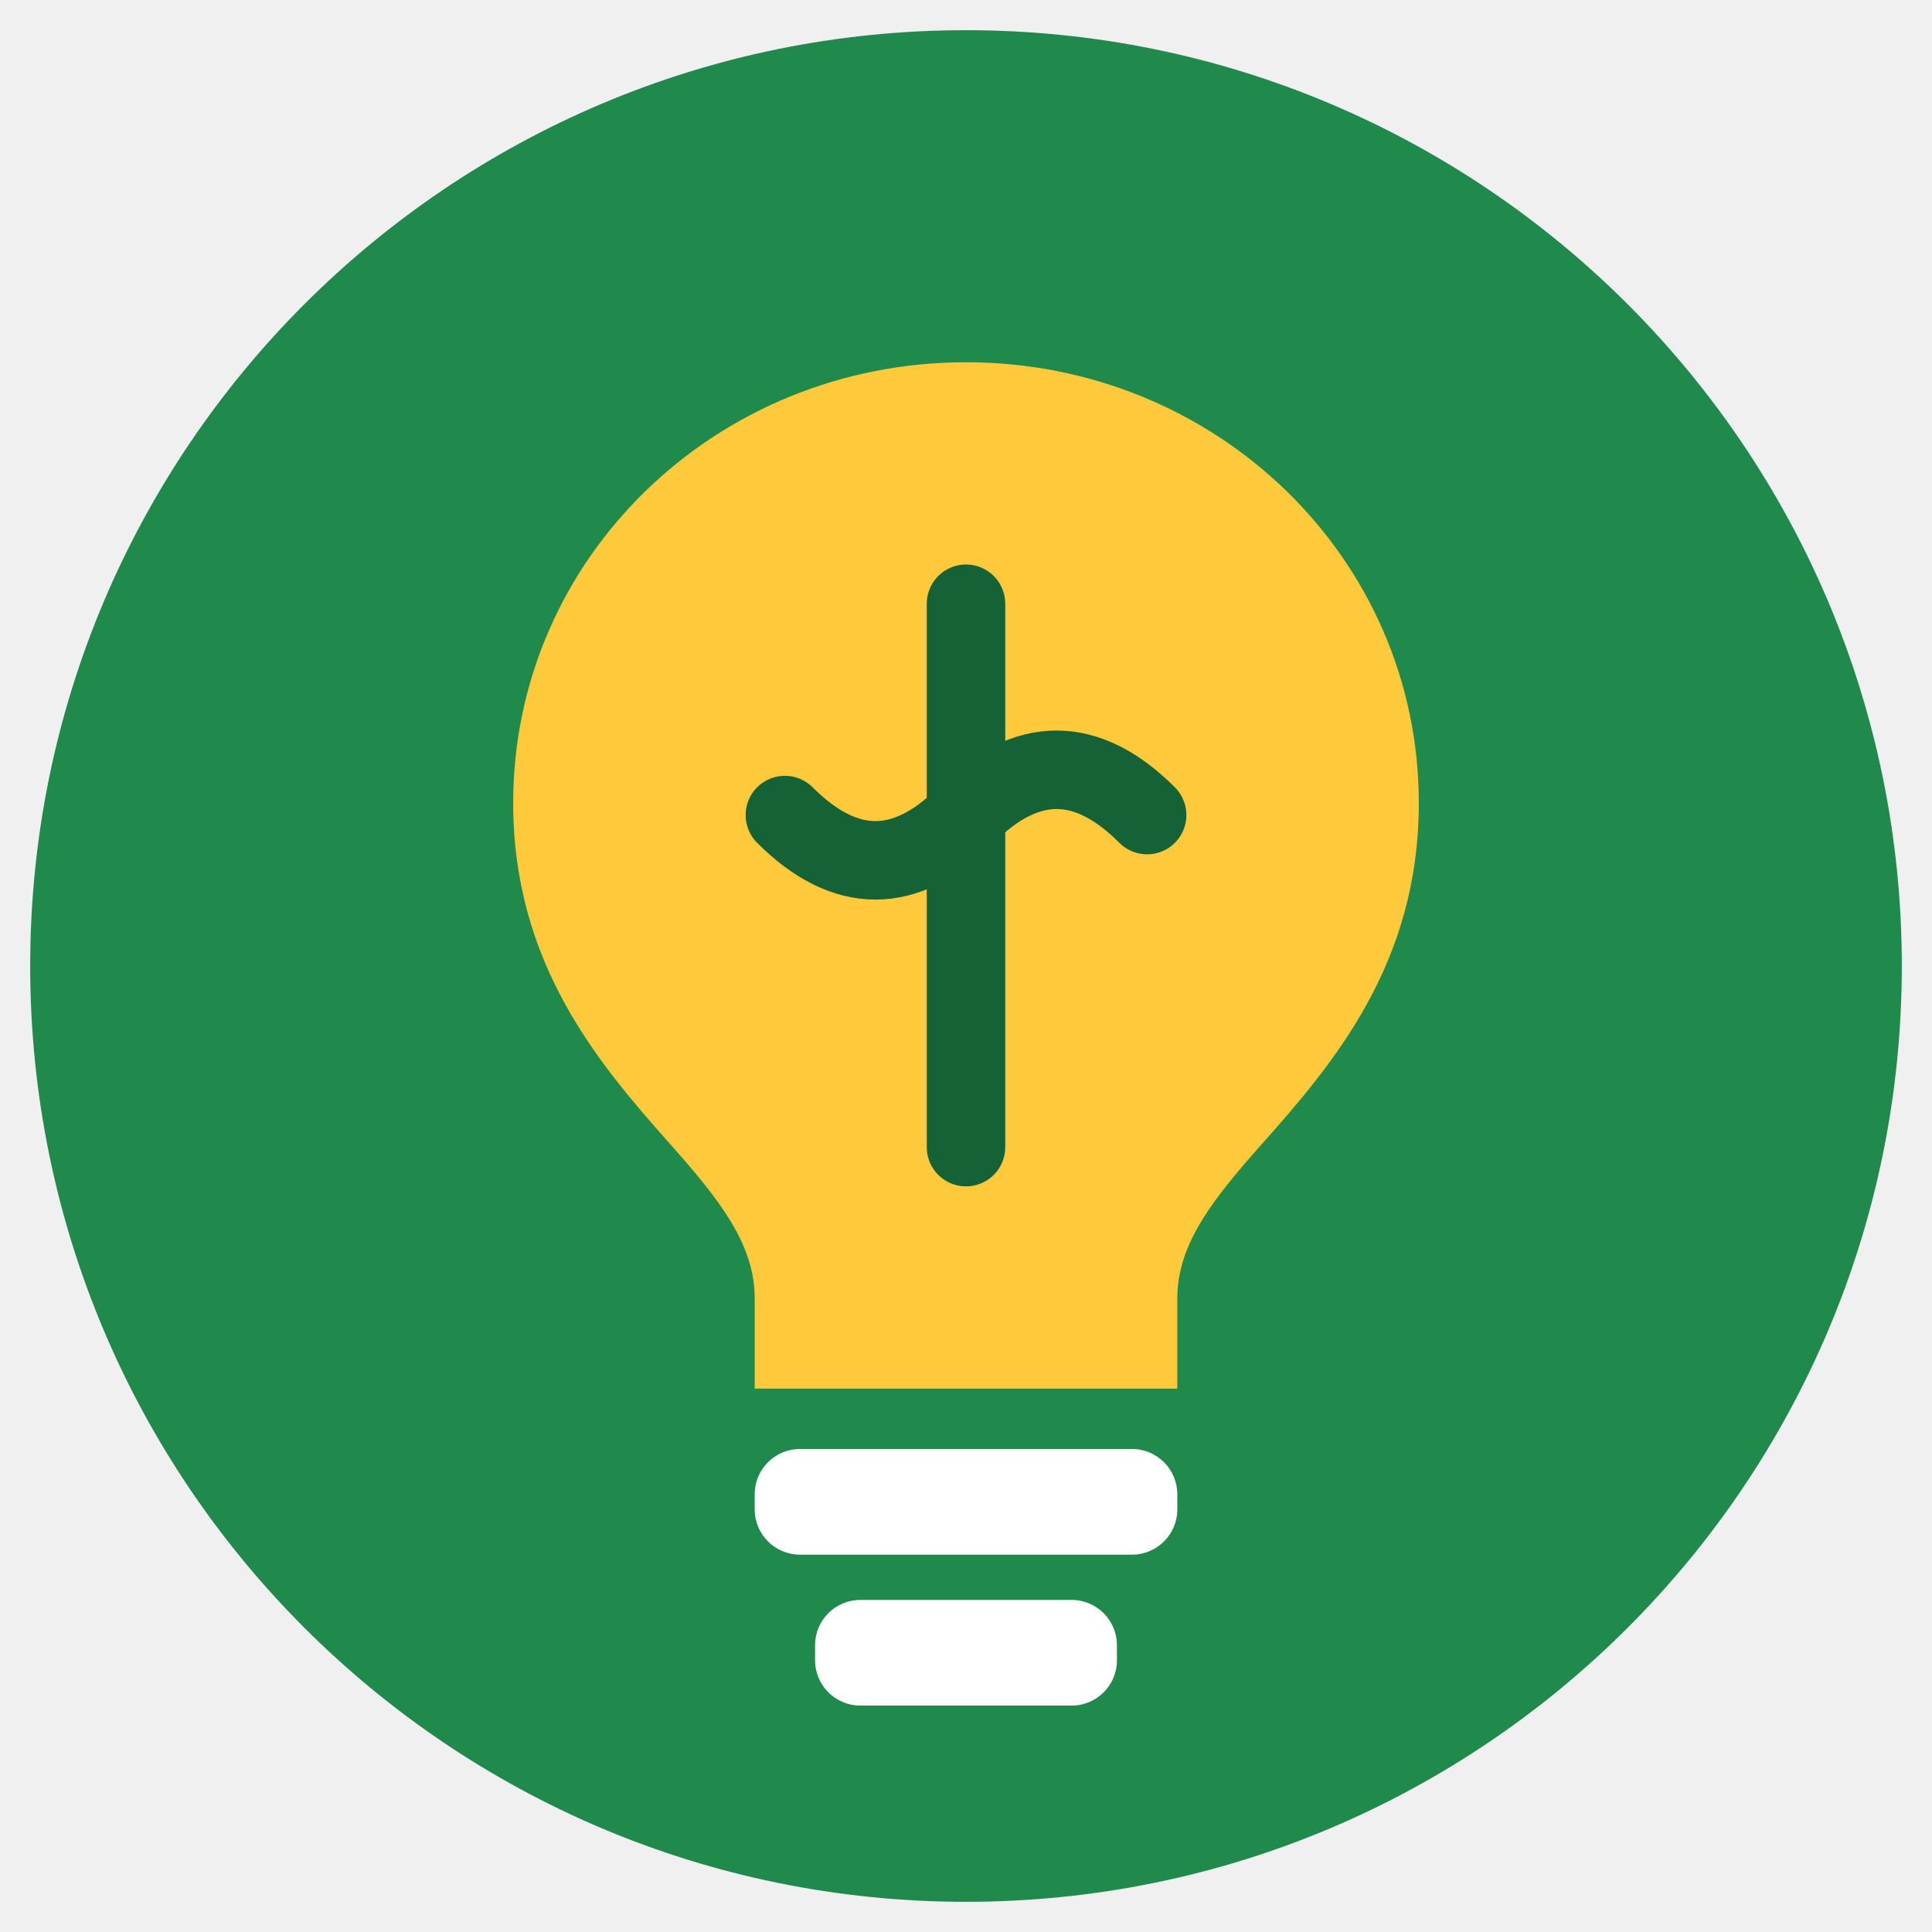
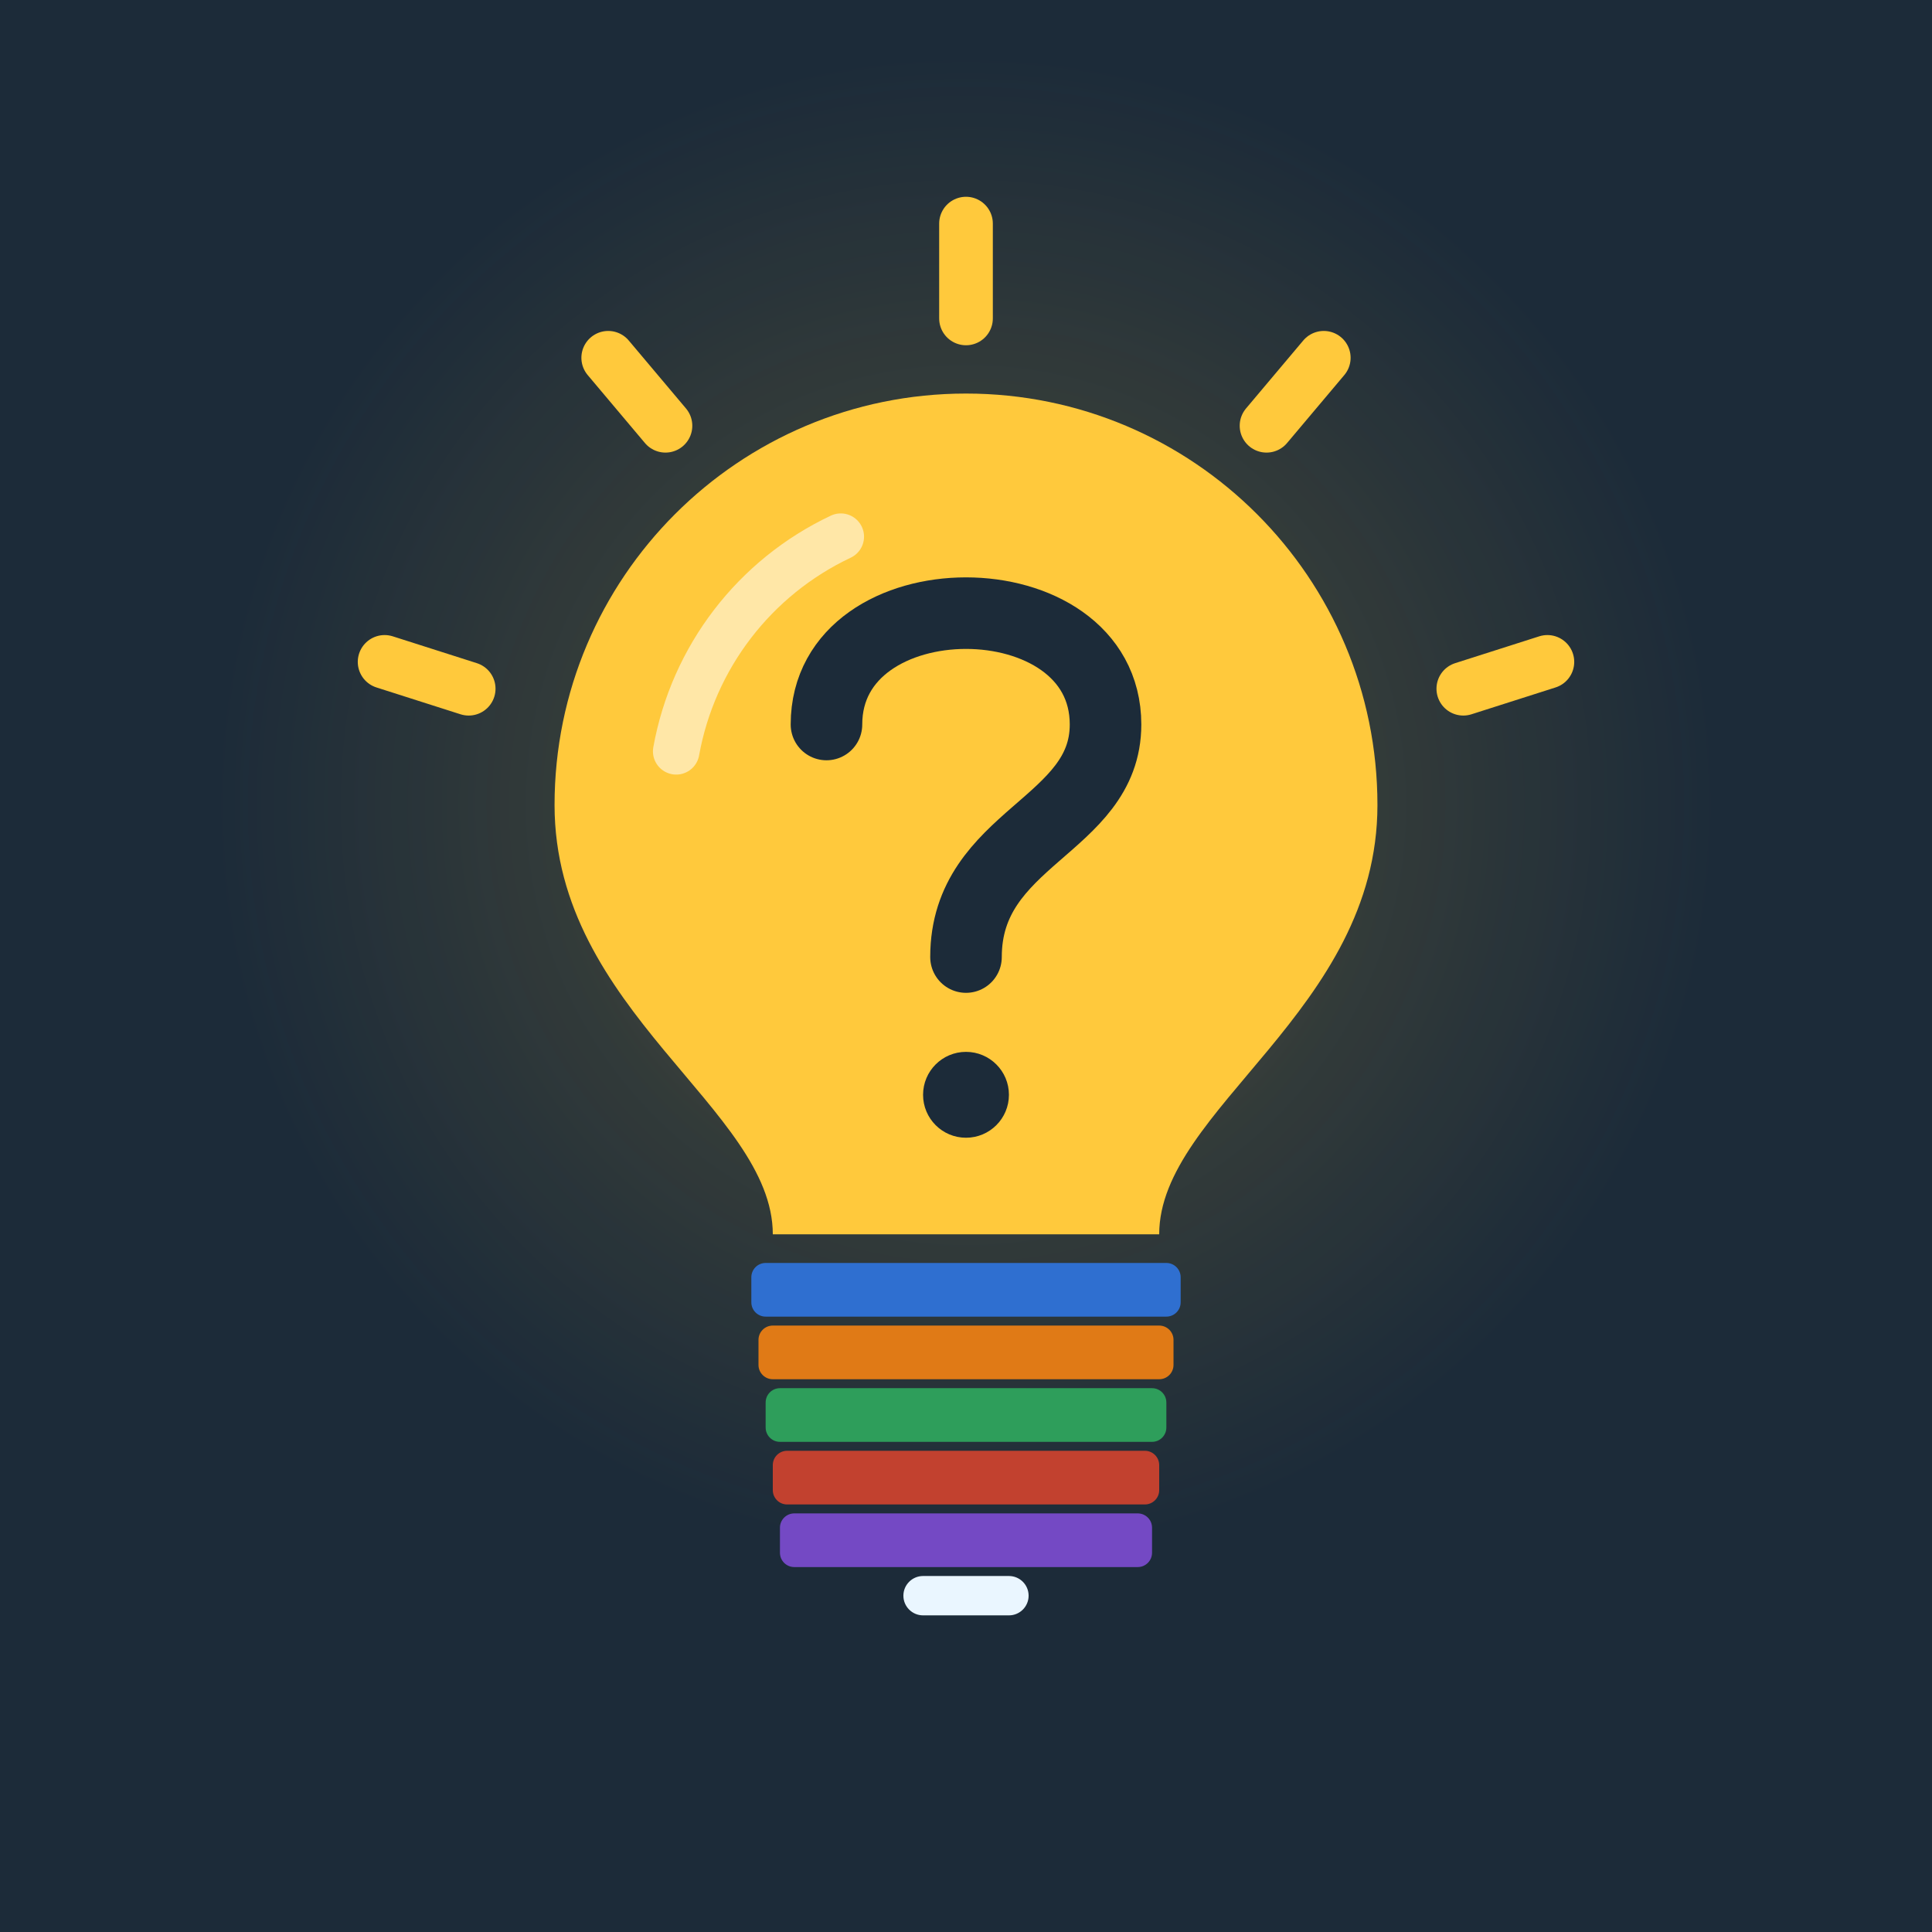
- <svg xmlns="http://www.w3.org/2000/svg" viewBox="0 0 64 64">
-   <circle cx="32" cy="32" r="31" fill="#1F8A4C" />
-   <path d="M32 12c-8.3 0-15 6.5-15 14.6 0 5.3 2.8 8.6 5.2 11.3 1.6 1.8 2.8 3.3 2.8 5.1V46h14v-3c0-1.8 1.2-3.3 2.8-5.1 2.4-2.7 5.2-6 5.2-11.3C47 18.5 40.3 12 32 12z" fill="#FFC93C" />
-   <rect x="25" y="48" width="14" height="3.5" rx="1.5" fill="#FFFFFF" />
-   <rect x="27" y="53" width="10" height="3.5" rx="1.5" fill="#FFFFFF" />
-   <path d="M32 20v18M26 27c2 2 4 2 6 0s4-2 6 0" stroke="#146236" stroke-width="2.6" fill="none" stroke-linecap="round" />
+ <svg xmlns="http://www.w3.org/2000/svg" viewBox="0 0 1080 1080">
+   <defs>
+     <radialGradient id="halo" cx="540" cy="450" r="420" gradientUnits="userSpaceOnUse">
+       <stop offset="0" stop-color="#FFC93C" stop-opacity=".38" />
+       <stop offset=".55" stop-color="#FFC93C" stop-opacity=".10" />
+       <stop offset="1" stop-color="#FFC93C" stop-opacity="0" />
+     </radialGradient>
+   </defs>
+   <rect width="1080" height="1080" fill="#1C2B39" />
+   <circle cx="540" cy="450" r="420" fill="url(#halo)" />
+   <g stroke="#FFC93C" stroke-width="30" stroke-linecap="round">
+     <line x1="540" y1="125" x2="540" y2="178" />
+     <line x1="340" y1="200" x2="372" y2="238" />
+     <line x1="740" y1="200" x2="708" y2="238" />
+     <line x1="215" y1="370" x2="262" y2="385" />
+     <line x1="865" y1="370" x2="818" y2="385" />
+   </g>
+   <path d="M432 690 C432 620 310 565 310 450 A230 230 0 1 1 770 450 C770 565 648 620 648 690 Z" fill="#FFC93C" />
+   <path d="M378 420 A165 165 0 0 1 470 300" fill="none" stroke="#FFFFFF" stroke-opacity=".55" stroke-width="26" stroke-linecap="round" />
+   <path d="M462 405 C462 322 618 322 618 405 C618 462 540 468 540 535" fill="none" stroke="#1C2B39" stroke-width="40" stroke-linecap="round" stroke-linejoin="round" />
+   <circle cx="540" cy="612" r="24" fill="#1C2B39" />
+   <rect x="420" y="706" width="240" height="30" rx="8" fill="#2F6FD0" />
+   <rect x="424" y="741" width="232" height="30" rx="8" fill="#E07A16" />
+   <rect x="428" y="776" width="224" height="30" rx="8" fill="#2E9E5B" />
+   <rect x="432" y="811" width="216" height="30" rx="8" fill="#C2412F" />
+   <rect x="436" y="846" width="208" height="30" rx="8" fill="#7449C4" />
+   <rect x="505" y="881" width="70" height="22" rx="11" fill="#EAF6FF" />
</svg>
